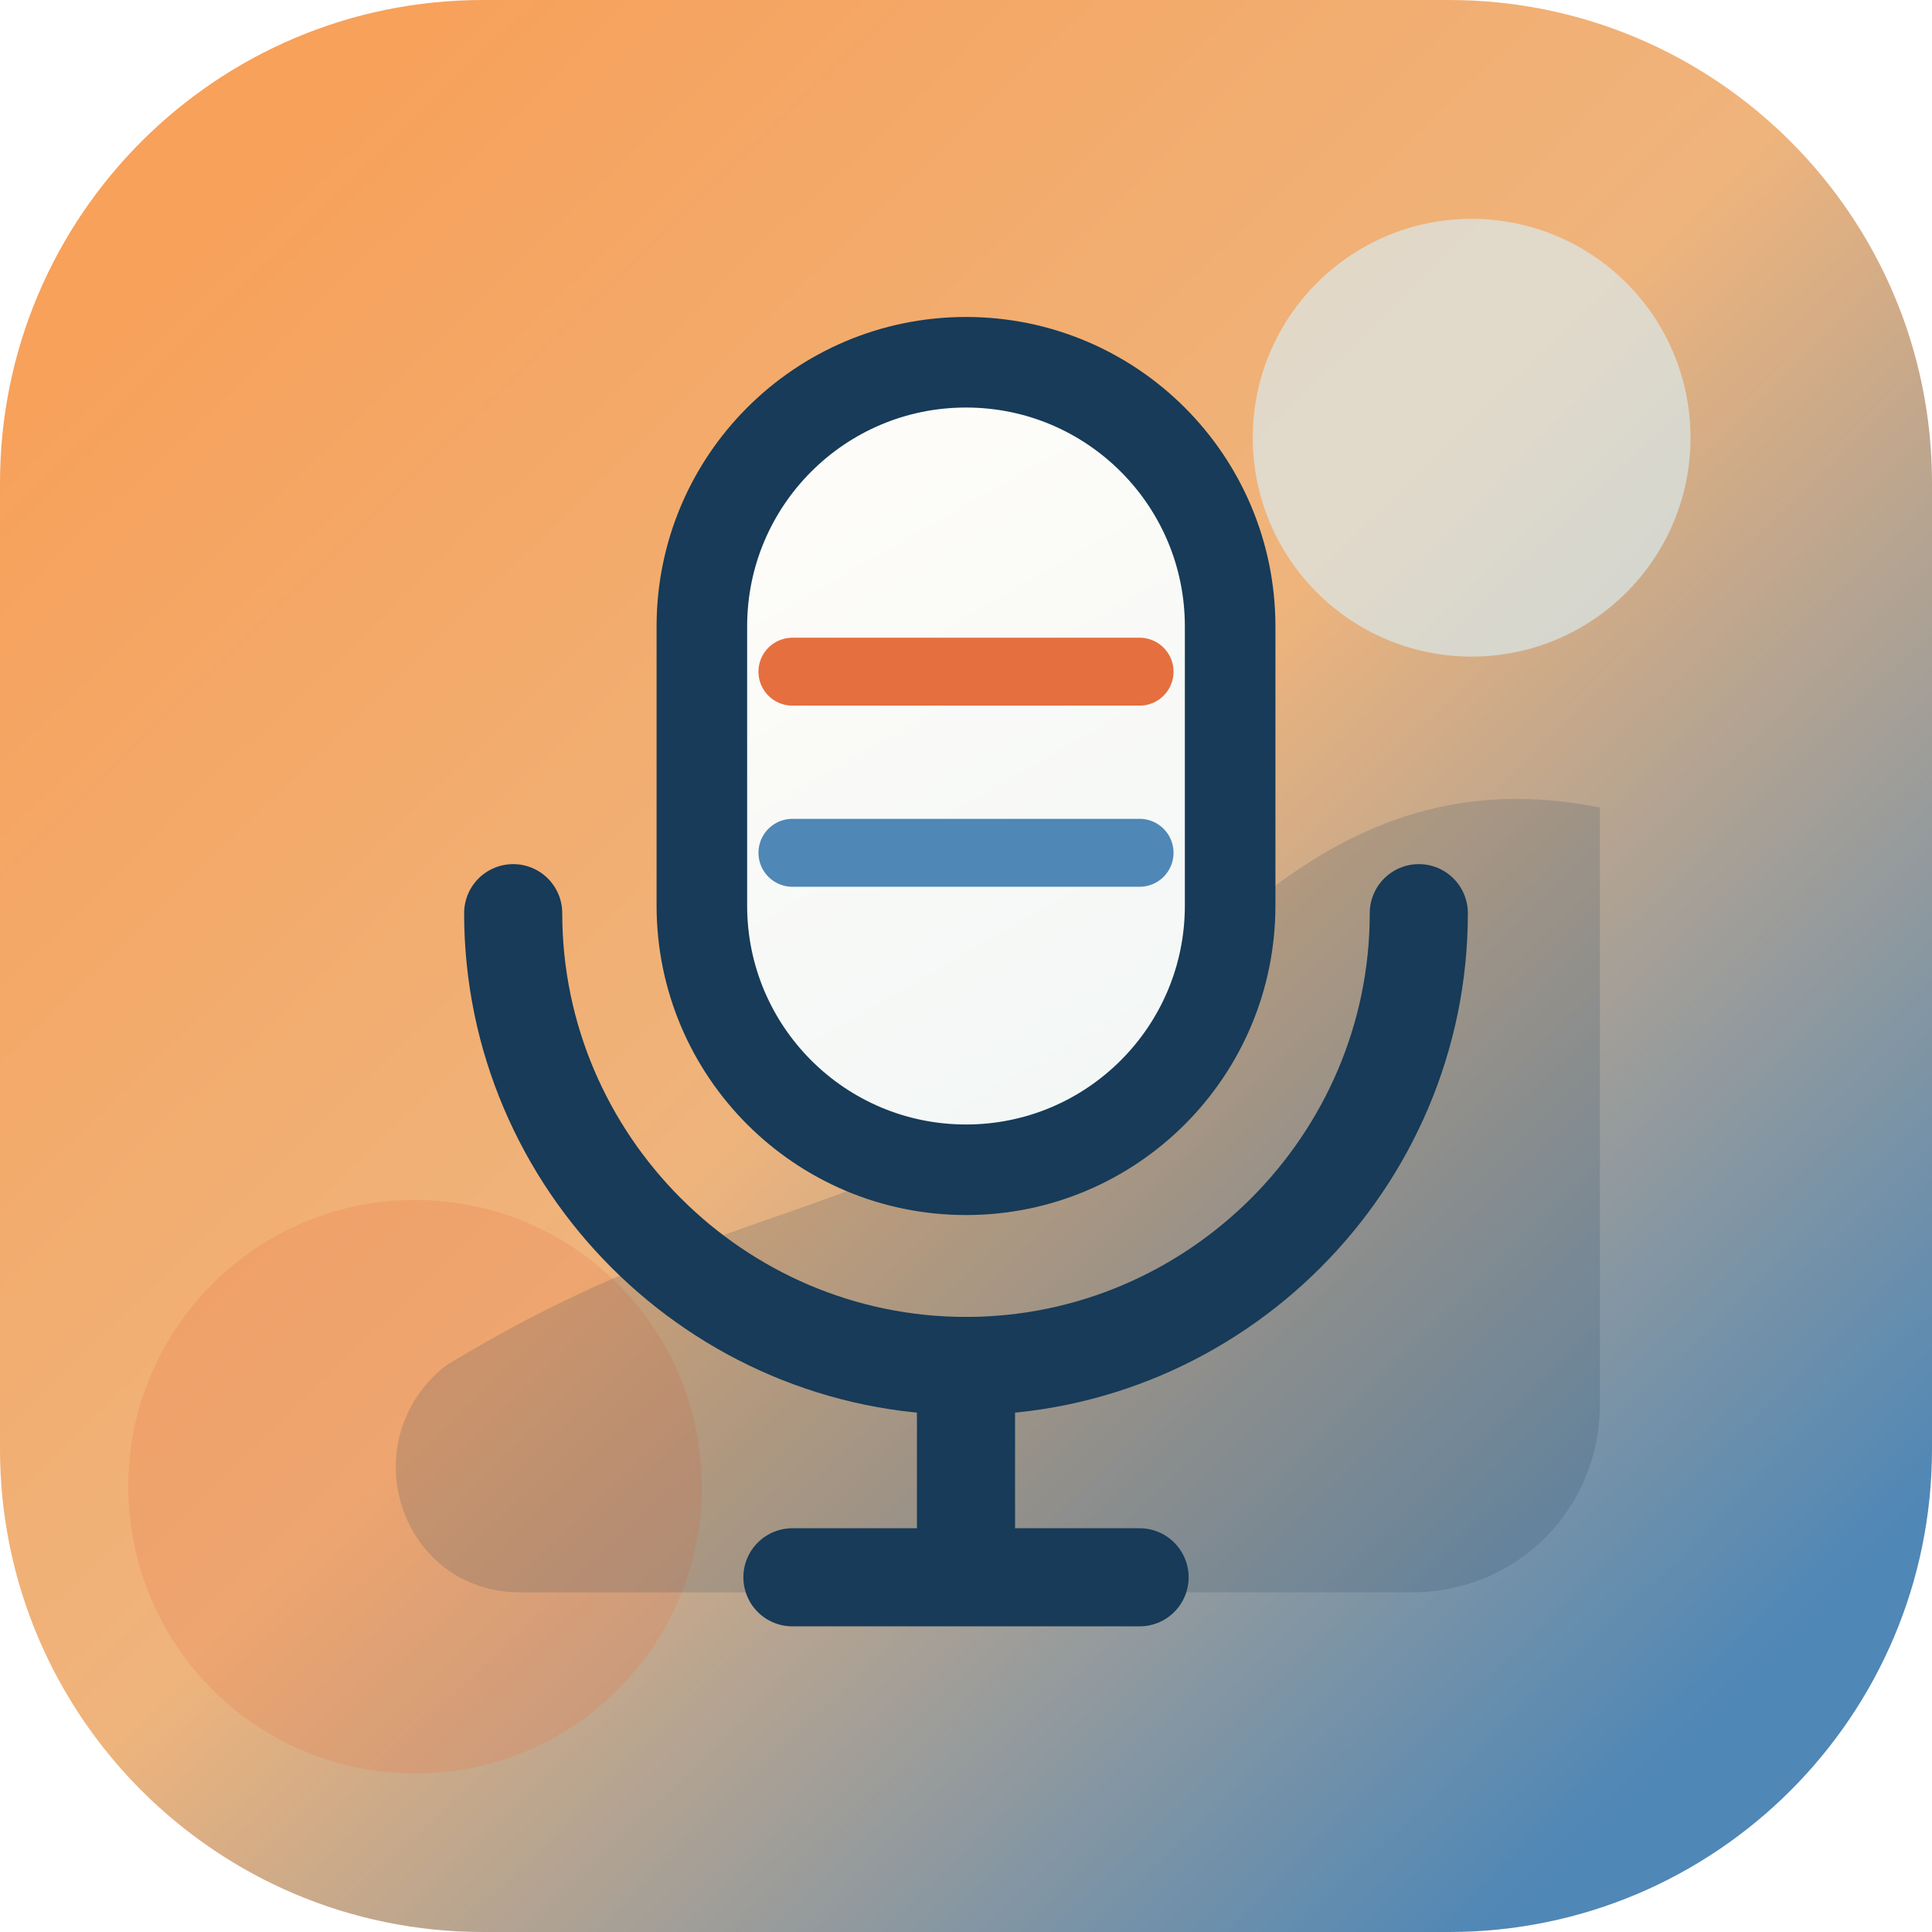
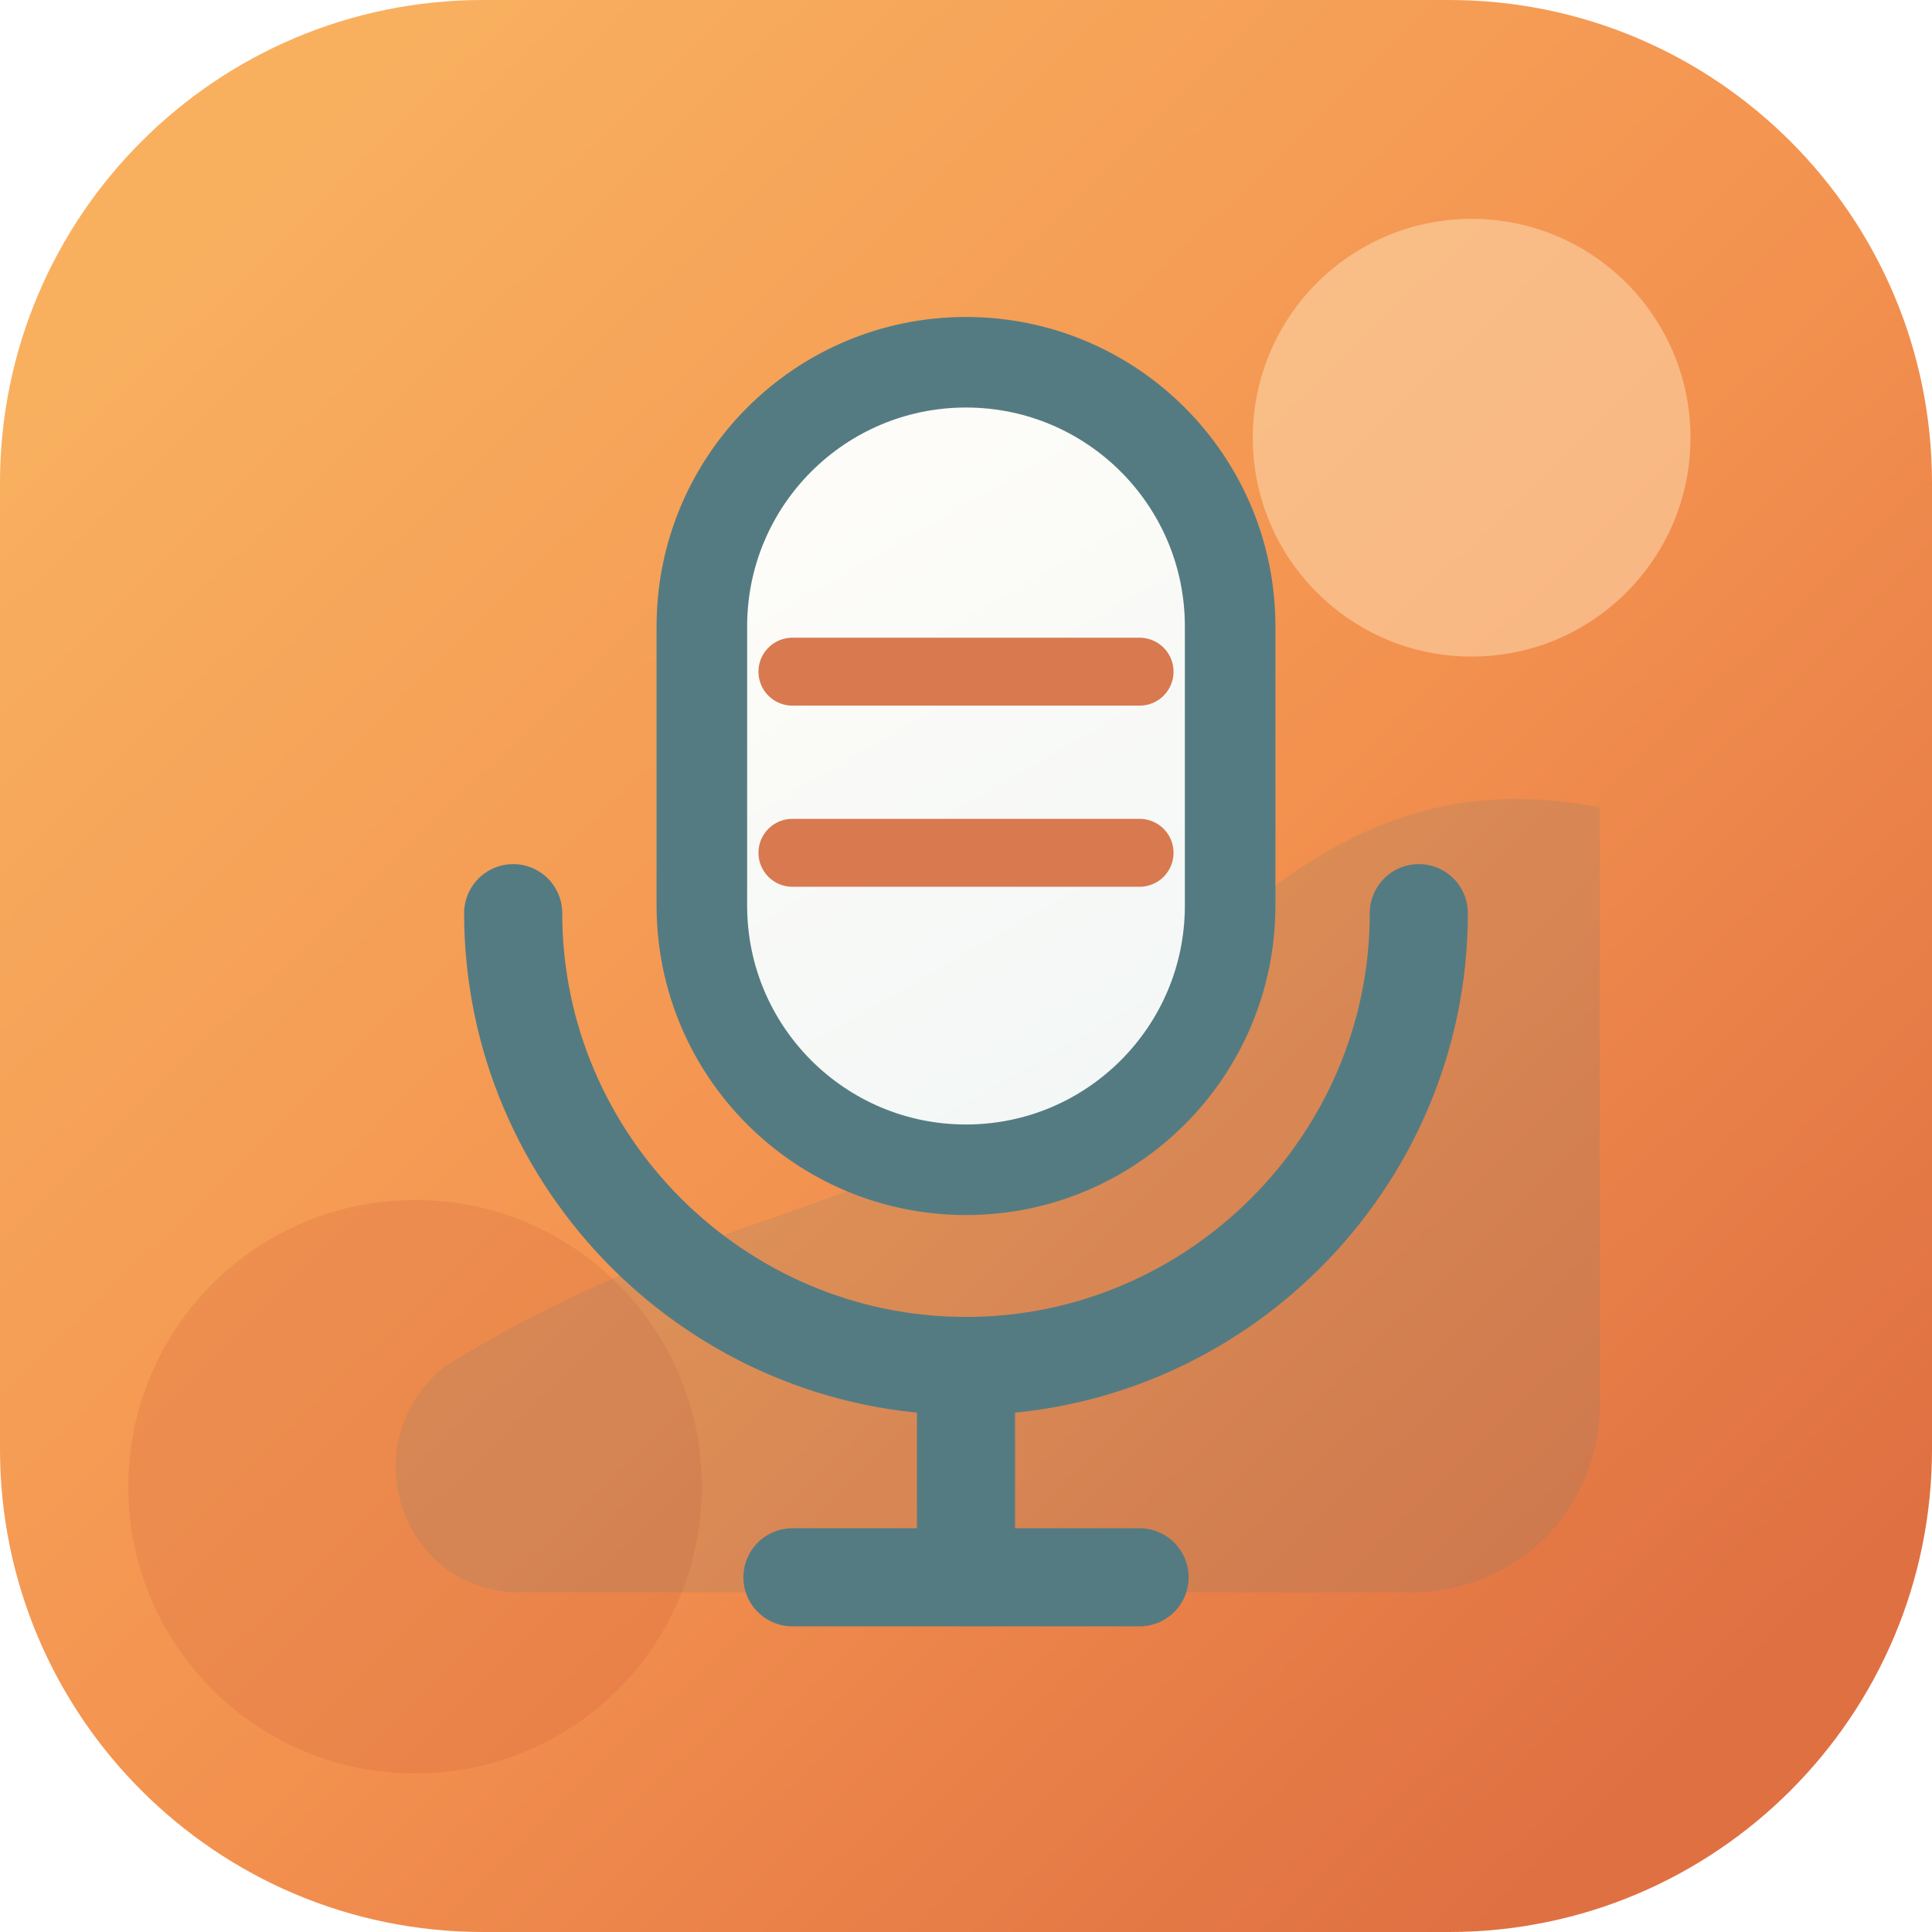
<svg xmlns="http://www.w3.org/2000/svg" viewBox="0 0 512 512">
  <defs>
    <linearGradient id="bg" x1="62" x2="452" y1="54" y2="456" gradientUnits="userSpaceOnUse">
-       <stop stop-color="#f7a15b" />
-       <stop offset=".48" stop-color="#efb47c" />
-       <stop offset="1" stop-color="#4f87b6" />
+       <stop stop-color="#f8b05f" />
+       <stop offset=".55" stop-color="#f3914f" />
+       <stop offset="1" stop-color="#df7042" />
    </linearGradient>
    <linearGradient id="mic" x1="180" x2="334" y1="118" y2="386" gradientUnits="userSpaceOnUse">
      <stop stop-color="#fffdf8" />
      <stop offset="1" stop-color="#edf4f5" />
    </linearGradient>
  </defs>
  <rect width="512" height="512" rx="128" fill="url(#bg)" />
-   <circle cx="390" cy="116" r="58" fill="#d9edf3" opacity=".66" />
-   <circle cx="110" cy="394" r="76" fill="#ec7747" opacity=".24" />
-   <path d="M118 362c72-44 114-38 164-78 38-30 72-84 142-70v158c0 28-22 50-50 50H138c-32 0-45-40-20-60Z" fill="#173b58" opacity=".17" />
-   <rect x="186" y="96" width="140" height="214" rx="70" fill="url(#mic)" stroke="#173b58" stroke-width="24" />
-   <path d="M136 242c0 66 54 120 120 120s120-54 120-120" fill="none" stroke="#173b58" stroke-width="26" stroke-linecap="round" />
-   <path d="M256 362v56M210 418h92" fill="none" stroke="#173b58" stroke-width="26" stroke-linecap="round" />
-   <path d="M210 178h92" stroke="#e56f3f" stroke-width="18" stroke-linecap="round" />
-   <path d="M210 226h92" stroke="#4f87b6" stroke-width="18" stroke-linecap="round" />
+   <circle cx="390" cy="116" r="58" fill="#ffe4be" opacity=".48" />
+   <circle cx="110" cy="394" r="76" fill="#c95535" opacity=".18" />
+   <path d="M118 362c72-44 114-38 164-78 38-30 72-84 142-70v158c0 28-22 50-50 50H138c-32 0-45-40-20-60Z" fill="#557b82" opacity=".15" />
+   <rect x="186" y="96" width="140" height="214" rx="70" fill="url(#mic)" stroke="#557b82" stroke-width="24" />
+   <path d="M136 242c0 66 54 120 120 120s120-54 120-120" fill="none" stroke="#557b82" stroke-width="26" stroke-linecap="round" />
+   <path d="M256 362v56M210 418h92" fill="none" stroke="#557b82" stroke-width="26" stroke-linecap="round" />
+   <path d="M210 178h92M210 226h92" stroke="#d87950" stroke-width="18" stroke-linecap="round" />
</svg>
